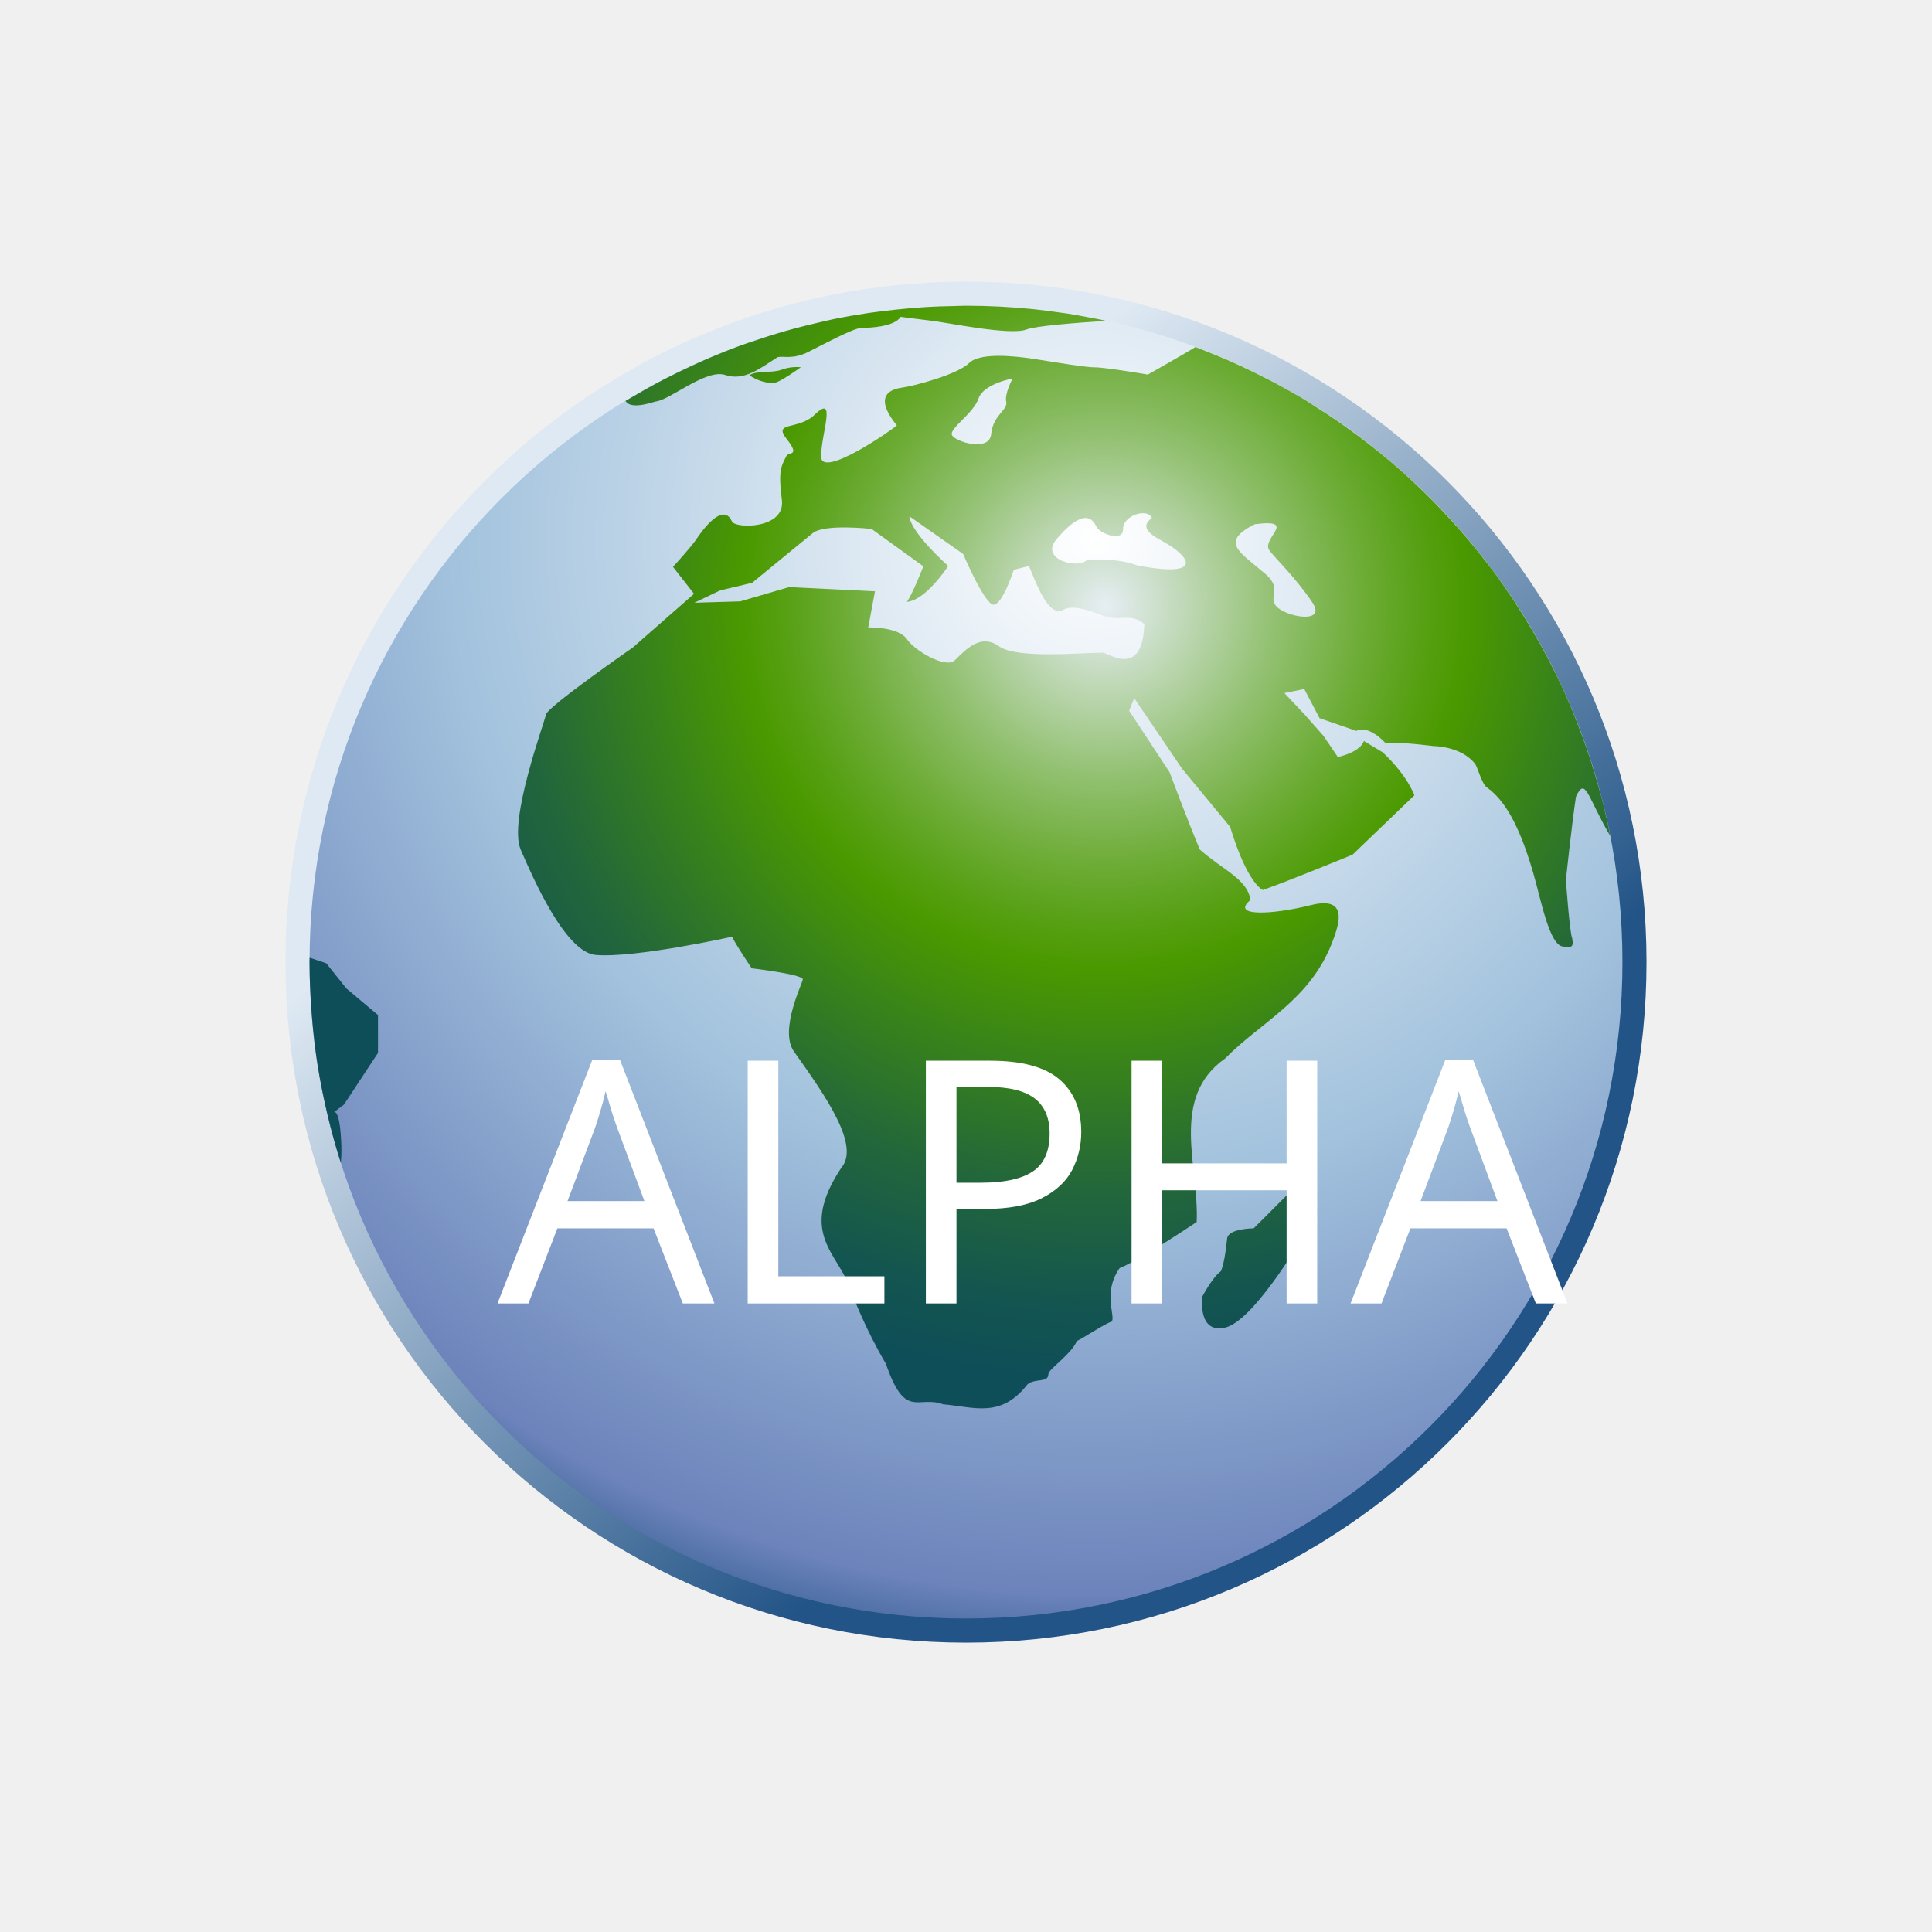
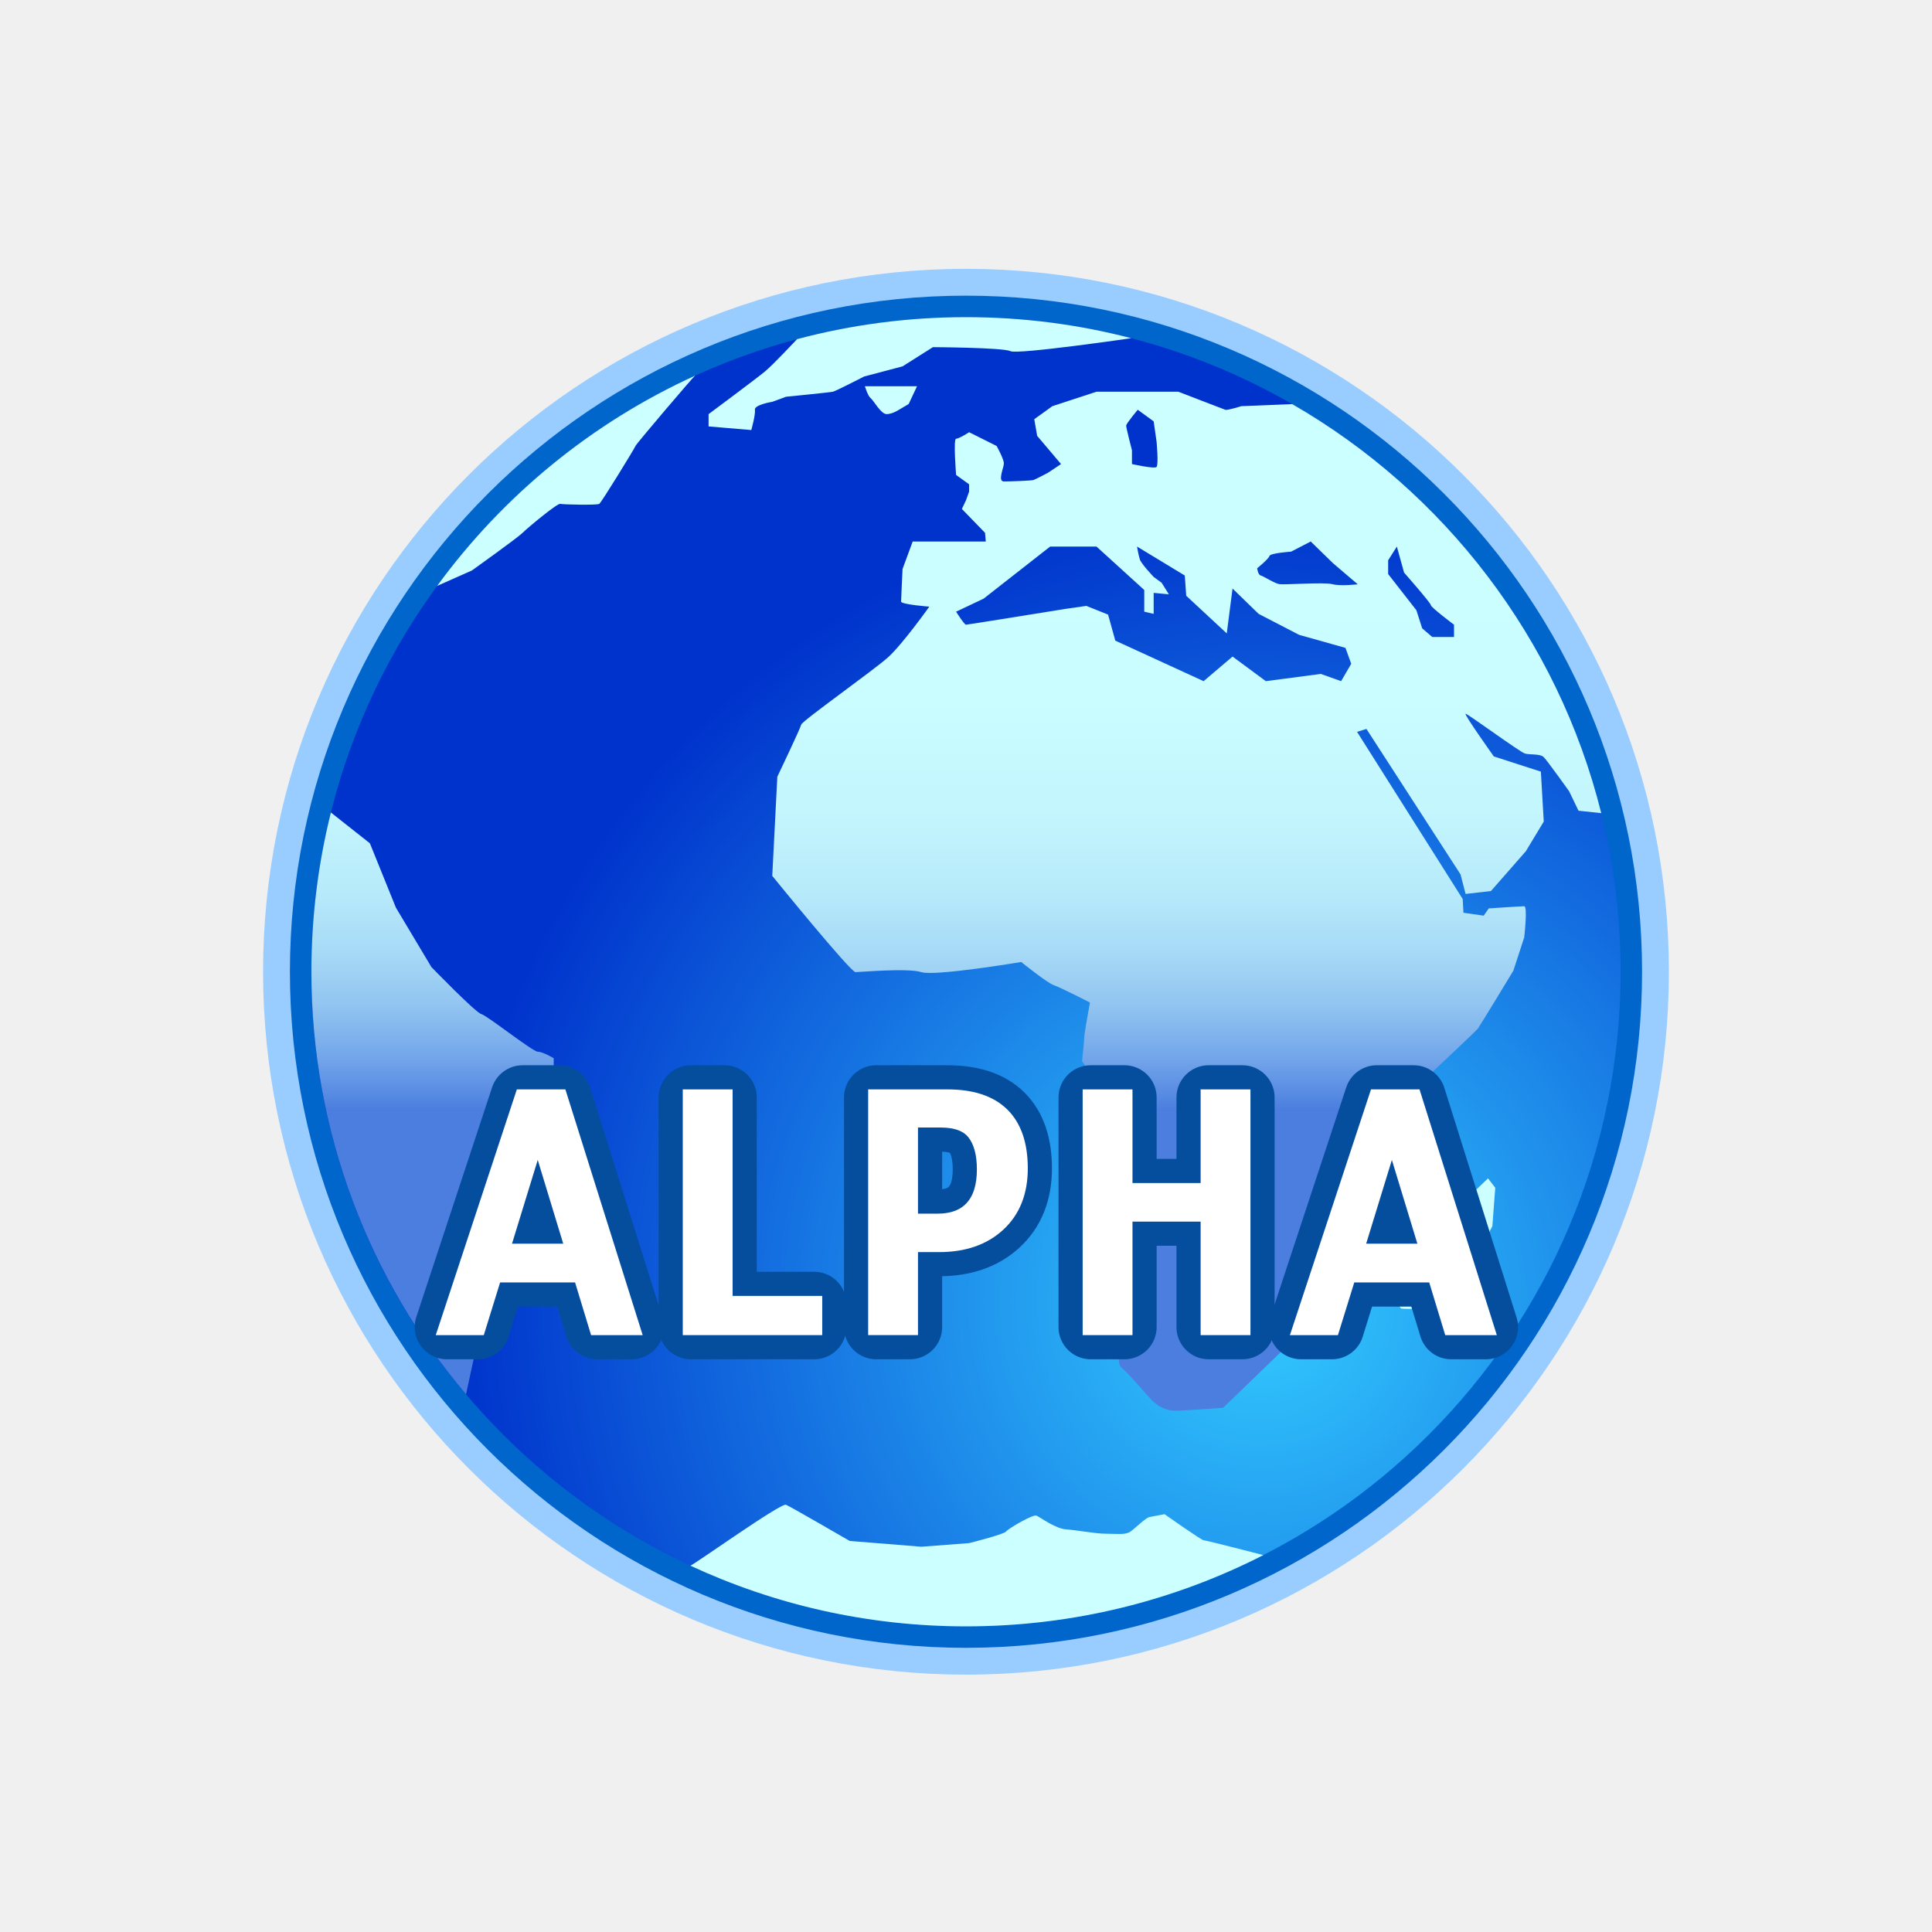
- <svg xmlns="http://www.w3.org/2000/svg" version="1.1" id="Layer_1" x="0px" y="0px" width="360px" height="359.998px" viewBox="0 0 360 359.998" enable-background="new 0 0 360 359.998" xml:space="preserve">
-   <linearGradient id="SVGID_1_" gradientUnits="userSpaceOnUse" x1="265.762" y1="373.238" x2="279.663" y2="356.529" gradientTransform="matrix(6.8182 0 0 -6.8182 -1679.863 2666.576)">
-     <stop offset="0" style="stop-color:#DEE9F3" />
-     <stop offset="1" style="stop-color:#235487" />
-   </linearGradient>
-   <circle fill="url(#SVGID_1_)" cx="180" cy="179.28" r="126.802" />
-   <radialGradient id="SVGID_2_" cx="276.32" cy="376.373" r="33.188" gradientTransform="matrix(6.8182 0 0 -6.8182 -1679.863 2666.576)" gradientUnits="userSpaceOnUse">
-     <stop offset="0" style="stop-color:#FFFFFF" />
-     <stop offset="0.53" style="stop-color:#A2C2DD" />
-     <stop offset="0.87" style="stop-color:#6C83BB" />
-     <stop offset="1" style="stop-color:#003D6D" />
-   </radialGradient>
-   <circle fill="url(#SVGID_2_)" cx="180" cy="179.27" r="122.318" />
-   <radialGradient id="SVGID_3_" cx="276.566" cy="374.542" r="22.576" gradientTransform="matrix(6.8182 0 0 -6.8182 -1679.863 2666.576)" gradientUnits="userSpaceOnUse">
-     <stop offset="0" style="stop-color:#E6EEF4" />
-     <stop offset="0.08" style="stop-color:#C6DCC1" />
-     <stop offset="0.21" style="stop-color:#91C06F" />
-     <stop offset="0.32" style="stop-color:#6BAB33" />
-     <stop offset="0.4" style="stop-color:#539E0E" />
-     <stop offset="0.44" style="stop-color:#4A9900" />
-     <stop offset="0.55" style="stop-color:#398419" />
-     <stop offset="0.71" style="stop-color:#22663B" />
-     <stop offset="0.85" style="stop-color:#135550" />
-     <stop offset="0.94" style="stop-color:#0E4E58" />
-   </radialGradient>
-   <path fill="url(#SVGID_3_)" d="M241.449,221.041l-7.838,7.84c0,0-4.721,0-4.954,1.896c-0.104,0.807-0.394,4.314-1.165,6.104  c-1.567,1.096-3.453,4.701-3.453,4.701s-0.965,6.984,4.234,5.803c5.197-1.184,13.881-15.943,13.881-15.943  S247.357,219.863,241.449,221.041z M60.795,179.49l-3.093-1.035c0,0.278-0.021,0.554-0.021,0.83c0,2.932,0.139,5.824,0.34,8.699  c0.041,0.609,0.086,1.23,0.139,1.838c0.245,2.873,0.564,5.725,1.006,8.543c0.018,0.113,0.045,0.236,0.062,0.354  c0.445,2.793,1.002,5.537,1.636,8.268c0.09,0.404,0.18,0.801,0.278,1.207c0.687,2.83,1.459,5.641,2.344,8.396  c0.008,0.029,0.021,0.059,0.027,0.088c0.09-0.998,0.135-2.021,0.1-3.076c-0.238-7.285-1.412-6.35-1.412-6.35l1.881-1.416  l6.354-9.645v-7.057l-5.883-4.943L60.795,179.49z M139.635,69.933c1.55,1.063,3.888,1.804,5.262,1.215  c1.375-0.585,4.319-2.716,4.319-2.716s-1.784-0.225-3.56,0.455C143.874,69.577,140.92,68.985,139.635,69.933z M299.958,155.363  c-0.47-2.389-1.015-4.758-1.62-7.098c-0.113-0.441-0.258-0.875-0.376-1.312c-0.512-1.877-1.077-3.744-1.669-5.584  c-0.238-0.717-0.475-1.432-0.729-2.145c-0.572-1.648-1.182-3.275-1.816-4.895c-0.249-0.629-0.486-1.271-0.748-1.894  c-0.893-2.147-1.829-4.271-2.84-6.353c-0.204-0.422-0.43-0.83-0.639-1.248c-0.83-1.678-1.701-3.331-2.612-4.963  c-0.401-0.721-0.813-1.437-1.236-2.148c-0.793-1.363-1.62-2.708-2.467-4.034c-0.429-0.684-0.862-1.366-1.306-2.042  c-1.193-1.792-2.426-3.562-3.709-5.29c-0.319-0.43-0.65-0.847-0.977-1.269c-1.134-1.48-2.295-2.933-3.488-4.356  c-0.572-0.675-1.147-1.333-1.729-1.996c-0.974-1.109-1.963-2.201-2.981-3.276c-0.613-0.65-1.224-1.301-1.845-1.939  c-1.248-1.264-2.517-2.491-3.812-3.698c-0.537-0.5-1.063-1.002-1.607-1.489c-1.488-1.342-3.011-2.643-4.564-3.907  c-0.707-0.573-1.429-1.125-2.137-1.686c-1.125-0.875-2.273-1.738-3.432-2.573c-0.771-0.556-1.538-1.112-2.312-1.648  c-1.305-0.9-2.643-1.768-3.986-2.619c-0.612-0.393-1.221-0.802-1.838-1.183c-1.869-1.137-3.771-2.213-5.707-3.252  c-0.803-0.43-1.619-0.835-2.438-1.248c-1.279-0.65-2.562-1.28-3.855-1.886c-0.896-0.412-1.793-0.822-2.688-1.215  c-1.374-0.597-2.766-1.162-4.16-1.706c-0.63-0.246-1.257-0.507-1.887-0.745c-1.292,0.847-8.864,5.134-8.864,5.134  s-7.784-1.35-9.921-1.35c-2.132,0-10.486-1.493-12.383-1.726c-1.902-0.241-8.902-1.182-11.021,0.94  c-2.132,2.131-10.442,4.308-12.348,4.545c-1.881,0.241-5.801,1.255-1.1,7.056c-0.696,0.712-14.109,10.06-14.109,5.801  c0-4.25,2.99-11.855-1.215-7.78c-3.021,2.925-7.817,1.183-5.215,4.492c2.602,3.318,0.393,2.397,0,3.142  c-0.995,1.885-1.597,2.798-0.88,8.238c0.708,5.433-8.686,5.4-9.312,3.997c-1.677-3.772-5.67,1.878-6.615,3.31  c-0.943,1.416-4.36,5.163-4.36,5.163l3.919,5.021l-11.447,10.034c0,0-15.917,11.042-16.149,12.466  c-0.242,1.414-7.069,19.727-4.705,25.166c2.364,5.44,8.341,19.171,14,19.627c7.408,0.604,25.399-3.397,25.399-3.397  c0.479,1.189,3.649,5.885,3.649,5.885s9.041,1.055,9.526,2c0.164,0.336-4.536,9.475-1.645,13.52  c6.271,8.783,12.269,17.57,8.82,21.646c-8.235,12.359-0.356,16.109,1.644,22.586c0.716,1.895,3.056,7.838,6.665,13.955  c3.608,10.506,5.92,5.801,10.661,7.531c5.841,0.51,10.759,2.654,15.721-3.725c1.438-1.174,3.883-0.236,3.883-1.887  c0-0.936,4.234-3.648,5.317-6.186c1.149-0.523,4.091-2.52,6.092-3.469c1.81-0.117-1.729-4.98,1.882-10.121  c3.874-1.523,14.348-8.582,14.348-8.582c0.473-10.346-5.098-23.131,5.293-30.465c6.707-6.812,15.488-10.705,19.752-21.107  c1.18-3.069,3.82-9.356-3.756-7.471c-7.117,1.793-15.056,2.197-11.291-0.937c-0.426-3.838-5.18-5.649-9.412-9.414  c-2.195-5.18-5.647-14.43-5.647-14.43l-7.526-11.441l0.939-2.356l8.941,13.177l8.94,10.819c3.293,10.82,6.112,11.763,6.112,11.763  c4.954-1.742,16.699-6.582,16.699-6.582l11.521-11.06c0,0-1.17-3.521-5.878-7.998l-3.527-2.119  c-0.771,2.166-4.861,2.983-4.861,2.983l-2.662-3.923l-3.525-3.997l-3.77-3.998l3.703-0.752l2.851,5.433l6.856,2.373  c0,0,1.896-1.391,5.416,2.246c2.867-0.231,8.931,0.577,8.931,0.577s5.146-0.024,7.762,3.294c0.503,0.646,1.231,3.698,2.196,4.394  c3.293,2.35,6.042,6.983,8.619,15.836c1.511,5.18,3.056,13.8,5.689,13.841c1.143,0.017,1.99,0.471,1.605-1.55  c-0.467-0.941-1.176-10.875-1.176-10.875s1.176-11.032,1.885-15.524c1.791-3.814,2.086,0.008,6.354,7.286  C299.999,155.605,299.982,155.488,299.958,155.363z M182.332,74.265c0.939-2.782,6.357-3.731,6.357-3.731s-1.558,2.868-1.194,4.353  c0.362,1.493-2.472,2.446-2.798,5.952c-0.295,3.505-6.779,1.452-7.319,0.225C176.863,79.833,181.383,77.049,182.332,74.265z   M205.536,121.613c-4.011,0-16.054,1.19-19.362-1.174c-3.311-2.355-5.883,0.241-8.269,2.605c-1.562,1.542-7.249-1.575-8.906-3.939  c-1.656-2.365-7.213-2.189-7.213-2.189l1.256-6.74l-15.996-0.782l-9.098,2.66l-8.563,0.257l4.799-2.295l5.96-1.416  c0,0,8.689-7.126,11.291-9.254c2.206-1.796,10.98-0.781,10.98-0.781l9.642,6.959c0,0-2.131,5.441-3.08,6.615  c3.539-0.241,7.708-6.672,7.708-6.672c-7.527-6.905-7.216-9.254-7.216-9.254l9.912,6.951l0.09,0.065c0,0,4.009,9.454,5.679,9.454  c1.65,0,3.76-6.512,3.76-6.512l2.826-0.704c1.257,2.982,3.606,9.725,6.423,8.148c1.62-0.896,4.309-0.082,7.377,1.104  c3.08,1.174,5.18-0.63,7.687,1.567C212.907,126.013,207.195,122.089,205.536,121.613z M211.836,105.341  c-4.152-1.575-9.368-0.937-9.368-0.937c-1.792,1.661-8.741-0.208-5.629-3.898c3.112-3.682,5.956-5.465,7.416-2.455  c0.377,1.231,5.037,3.15,5.013,0.544c-0.041-2.614,4.666-3.997,5.358-2.054c-2.513,1.804,0.144,3.301,2.017,4.316  C221.907,103.724,224.451,107.763,211.836,105.341z M238.165,113.289c-2.288-1.846,1.034-3.429-2.345-6.321  c-4.854-4.148-8.615-5.936-2.014-9.29c8.125-1.023,1.311,2.589,2.658,4.762c0.723,1.158,4.844,5.027,8.047,9.773  C247.173,116.156,240.443,115.125,238.165,113.289z M122.188,74.809c2.603-0.233,9.394-6.128,12.939-4.938  c3.555,1.174,6.472-1.207,9.781-3.326c1.178-0.241,2.831,0.462,5.683-0.957c2.839-1.415,8.509-4.484,9.924-4.484  s6.138-0.176,7.311-2.062c0,0,3.525,0.471,5.646,0.711c2.93,0.319,14.731,2.827,17.801,1.645c1.69-0.65,8.781-1.224,14.84-1.608  c-0.277-0.061-0.562-0.135-0.846-0.196c-0.813-0.172-1.646-0.315-2.473-0.47c-1.279-0.241-2.562-0.487-3.857-0.688  c-0.562-0.086-1.125-0.151-1.691-0.233c-1.566-0.221-3.135-0.438-4.713-0.597c-0.055-0.004-0.1-0.004-0.151-0.013  c-4.065-0.409-8.198-0.622-12.367-0.622c-0.846,0-1.677,0.045-2.515,0.065c-1.555,0.032-3.11,0.074-4.651,0.164  c-1.203,0.069-2.396,0.167-3.588,0.274c-1.346,0.115-2.679,0.257-4.012,0.421c-1.146,0.139-2.295,0.266-3.434,0.434  c-2.185,0.327-4.348,0.7-6.491,1.141c-1.047,0.212-2.074,0.479-3.109,0.716c-1.358,0.315-2.708,0.642-4.045,1.002  c-1.102,0.294-2.189,0.602-3.277,0.928c-1.357,0.409-2.704,0.847-4.041,1.301c-0.944,0.319-1.905,0.617-2.844,0.961  c-2.045,0.749-4.066,1.559-6.059,2.414c-0.971,0.417-1.924,0.863-2.885,1.301c-1.243,0.573-2.475,1.158-3.693,1.772  c-0.966,0.482-1.932,0.965-2.88,1.473c-1.411,0.752-2.798,1.546-4.173,2.352c-0.586,0.339-1.179,0.662-1.756,1.01  C117.086,75.674,118.755,75.898,122.188,74.809z" />
-   <rect y="-0.72" fill="none" width="360" height="360" />
-   <text transform="matrix(1 0 0 1 92.7012 242.8828)" fill="#FFFFFF" font-family="'TrebuchetMS'" font-size="63.353">ALPHA</text>
+ <svg xmlns="http://www.w3.org/2000/svg" version="1.1" x="0px" y="0px" width="360px" height="360px" viewBox="0 0 360 360" enable-background="new 0 0 360 360" xml:space="preserve">
+   <g id="outline">
+     <circle fill="none" stroke="#99CCFF" stroke-width="18" stroke-miterlimit="10" cx="179.998" cy="181.07" r="121.977" />
+     <circle fill="none" stroke="#0066CC" stroke-width="8" stroke-miterlimit="10" cx="179.998" cy="181.07" r="121.977" />
+   </g>
+   <g id="back">
+     <radialGradient id="SVGID_1_" cx="234.86" cy="242.445" r="150.042" gradientUnits="userSpaceOnUse">
+       <stop offset="0" style="stop-color:#33CCFF" />
+       <stop offset="1" style="stop-color:#0033CC" />
+     </radialGradient>
+     <circle fill="url(#SVGID_1_)" cx="179.998" cy="181.07" r="121.977" />
+   </g>
+   <g id="earth_-_fronrt">
+     <path fill="#CCFFFF" d="M128.642,291.741c0.809-0.269,16.876-11.755,17.821-11.35c0.944,0.404,11.867,6.741,11.867,6.741   l13.351,1.079l8.898-0.675c0,0,6.475-1.618,6.88-2.157c0.404-0.538,4.988-3.234,5.663-2.966s3.507,2.428,5.53,2.562   c2.022,0.135,5.394,0.81,7.416,0.81c2.023,0,3.64,0.27,4.585-0.405c0.944-0.675,2.832-2.562,3.507-2.697   c0.675-0.134,2.832-0.539,2.832-0.539s6.877,4.855,7.282,4.855c0.404,0,11.132,2.767,11.132,2.767   c-16.627,8.491-35.458,13.281-55.409,13.281C161.651,303.047,144.251,298.996,128.642,291.741z" />
+     <path fill="#CCFFFF" d="M170.872,71.973h-9.709c0,0,0.541,1.82,1.08,2.225c0.539,0.405,1.887,2.967,2.966,2.967   c1.079,0,2.293-0.81,2.293-0.81l1.82-1.079L170.872,71.973z" />
+     <path fill="#CCFFFF" d="M277.273,219.572c0,0-9.979,9.44-10.653,10.789c-0.675,1.348-5.531,6.608-5.396,7.687   c0.136,1.077-1.22,5.664-0.003,5.798c1.217,0.135,6.612,0,6.612,0s5.933-7.418,6.337-7.957s3.911-7.416,3.911-7.416l0.539-7.148   L277.273,219.572z" />
+     <path fill="#CCFFFF" d="M81.45,109.176C93.768,92.32,110.306,78.743,129.51,70c-0.405,0.304-10.961,12.694-11.096,13.099   c-0.135,0.405-6.339,10.518-6.744,10.788c-0.404,0.271-6.743,0.134-7.282,0c-0.539-0.134-6.067,4.45-7.012,5.395   s-9.44,7.013-9.44,7.013L81.45,109.176z" />
+     <path fill="#CCFFFF" d="M148.515,63.195c10.043-2.675,20.597-4.101,31.483-4.101c10.641,0,20.964,1.363,30.805,3.923   c0,0-21.187,3.09-22.534,2.416s-14.429-0.747-14.429-0.747l-5.664,3.579l-7.147,1.888c0,0-5.259,2.697-5.799,2.832   c-0.54,0.135-8.766,0.944-8.766,0.944l-2.564,0.944c0,0-3.37,0.539-3.235,1.483s-0.674,3.776-0.674,3.776l-7.957-0.674v-2.292   c0,0,8.9-6.609,10.519-7.957C144.17,67.86,148.515,63.195,148.515,63.195z" />
+     <linearGradient id="SVGID_2_" gradientUnits="userSpaceOnUse" x1="221.135" y1="73.278" x2="221.135" y2="260.782">
+       <stop offset="0" style="stop-color:#CCFFFF" />
+       <stop offset="0.304" style="stop-color:#CAFDFF" />
+       <stop offset="0.414" style="stop-color:#C3F6FD" />
+       <stop offset="0.492" style="stop-color:#B8EBFA" />
+       <stop offset="0.555" style="stop-color:#A7DAF6" />
+       <stop offset="0.609" style="stop-color:#91C4F0" />
+       <stop offset="0.657" style="stop-color:#75A8EA" />
+       <stop offset="0.699" style="stop-color:#5689E2" />
+       <stop offset="0.712" style="stop-color:#4B7EDF" />
+     </linearGradient>
+     <path fill="url(#SVGID_2_)" d="M240.785,75.295c28.329,16.318,49.489,43.69,57.585,76.224l-4.239-0.454l-1.755-3.641   c0,0-4.045-5.664-4.719-6.338c-0.673-0.674-2.563-0.405-3.507-0.675c-0.943-0.271-10.652-7.417-11.058-7.417   c-0.404,0,5.26,7.956,5.26,7.956l8.765,2.832l0.54,9.305l-3.341,5.529l-6.505,7.417l-4.719,0.54l-0.944-3.641l-17.531-27.105   l-1.752,0.539l19.688,31.152l0.136,2.562l3.775,0.54l0.943-1.349c0,0,5.935-0.404,6.609-0.404s0,5.799,0,5.799l-2.023,6.203   c0,0-6.204,10.25-6.608,10.789s-10.639,10.114-10.639,10.114s-0.15,3.236-0.01,3.641s-1.22,4.989-1.49,5.394   c-0.271,0.405,1.618,4.855,1.483,5.664c-0.134,0.81,0,10.25,0,10.25l-15.508,9.306l-0.809,8.63l-8.632,6.202l-11.867,11.464   c0,0-5.663,0.405-8.361,0.539c-2.697,0.135-4.18-1.214-4.989-2.022c-0.809-0.81-4.315-4.989-5.664-6.068   c-1.348-1.08,0-15.239,0-15.239l-4.584-6.474c0,0,1.078-7.551,1.078-7.955s3.506-5.26,3.506-5.26v-6.608l-1.752-7.417l-5.529-8.091   c0,0,0.404-3.507,0.404-4.316c0-0.809,1.079-6.607,1.079-6.607s-5.529-2.831-6.743-3.236c-1.214-0.404-6.068-4.315-6.068-4.315   s-16.048,2.697-18.61,1.889c-2.562-0.81-11.328,0-12.271,0c-0.944,0-15.509-17.937-15.509-17.937l0.944-18.476   c0,0,4.315-9.035,4.45-9.709s13.485-10.114,16.183-12.542c2.698-2.428,7.687-9.439,7.687-9.439s-5.258-0.405-5.258-0.944   s0.27-6.068,0.27-6.068l1.888-5.124h13.621l-0.136-1.619l-4.315-4.45l0.765-1.618l0.582-1.618v-1.349l-2.427-1.753   c0,0-0.541-6.743,0-6.743c0.542,0,2.427-1.214,2.427-1.214l5.127,2.562c0,0,1.348,2.427,1.348,3.237c0,0.809-1.214,3.371,0,3.371   s5.125-0.134,5.53-0.27c0.404-0.135,2.695-1.349,2.695-1.349l2.428-1.618l-4.45-5.259l-0.539-3.102l3.371-2.427l8.228-2.697h15.237   c0,0,8.361,3.235,8.766,3.371c0.405,0.135,2.967-0.674,2.967-0.674L240.785,75.295z M213.215,113.979v-4.045l-8.9-8.091h-8.632   l-12.405,9.709l-5.125,2.427c0,0,1.532,2.428,1.845,2.428s18.653-2.967,18.653-2.967l3.775-0.54l4.046,1.619l1.348,4.854   l16.453,7.552l5.394-4.584l6.204,4.584l10.249-1.348l3.775,1.348l1.889-3.237l-1.08-2.966l-8.63-2.427l-7.553-3.911l-4.854-4.72   l-1.078,8.361l-7.552-7.012l-0.271-3.776l-8.9-5.395c0,0,0.271,1.618,0.54,2.427s2.562,3.236,2.562,3.236l1.483,1.08l1.349,2.157   l-2.832-0.27v3.911L213.215,113.979z M212.003,76.355c0,0-2.159,2.562-2.159,2.967c0,0.404,1.079,4.585,1.079,4.585v2.562   c0,0,4.181,0.944,4.585,0.54s0-4.72,0-4.72l-0.54-3.776L212.003,76.355z M244.233,100.899l-3.642,1.888   c0,0-3.911,0.269-4.046,0.809c-0.134,0.54-2.291,2.292-2.291,2.292s0.133,1.214,0.673,1.349c0.541,0.135,2.563,1.483,3.507,1.618   c0.943,0.135,8.36-0.405,9.844,0c1.484,0.404,4.721,0.022,4.721,0.022l-4.584-3.907L244.233,100.899z M260.281,101.843   l-1.618,2.562v2.562l5.26,6.742l1.079,3.372l1.887,1.618h4.046v-2.293c0,0-4.314-3.237-4.314-3.642   c0-0.404-4.991-6.068-4.991-6.068L260.281,101.843z" />
+     <linearGradient id="SVGID_3_" gradientUnits="userSpaceOnUse" x1="80.598" y1="73.278" x2="80.598" y2="260.782">
+       <stop offset="0" style="stop-color:#CCFFFF" />
+       <stop offset="0.304" style="stop-color:#CAFDFF" />
+       <stop offset="0.414" style="stop-color:#C3F6FD" />
+       <stop offset="0.492" style="stop-color:#B8EBFA" />
+       <stop offset="0.555" style="stop-color:#A7DAF6" />
+       <stop offset="0.609" style="stop-color:#91C4F0" />
+       <stop offset="0.657" style="stop-color:#75A8EA" />
+       <stop offset="0.699" style="stop-color:#5689E2" />
+       <stop offset="0.712" style="stop-color:#4B7EDF" />
+     </linearGradient>
+     <path fill="url(#SVGID_3_)" d="M86.838,259.812c-17.941-21.237-28.817-48.764-28.817-78.742   c-0.001-10.235,1.26-20.176,3.635-29.676l7.266,5.739l4.854,12.002l6.608,11.058c0,0,8.227,8.496,9.305,8.765   c1.079,0.271,9.575,7.014,10.519,7.014s2.967,1.214,2.967,1.214v8.765l-5.395,7.147v18.881h-7.956l-1.888,3.236   c0,0,0.675,2.966,1.753,3.775c1.079,0.81,2.158,4.046,2.158,4.046l-0.809,4.45l-2.293,3.507L86.838,259.812z" />
+   </g>
+   <g id="browserIcon_x5F_alpha.svg">
+     <g>
+       <path fill="#054E9E" stroke="#054E9E" stroke-width="12" stroke-linejoin="round" stroke-miterlimit="10" d="M111.253,247.28    l-2.984-9.814H92.083l-3.042,9.814h-5.769l14.119-42.786h6.859l13.459,42.786H111.253z M106.977,233.247l-6.772-22.239    l-6.83,22.239H106.977z" />
+       <path fill="#054E9E" stroke="#054E9E" stroke-width="12" stroke-linejoin="round" stroke-miterlimit="10" d="M128.724,247.28    v-42.786h6.285v38.481h16.701v4.305H128.724z" />
+       <path fill="#054E9E" stroke="#054E9E" stroke-width="12" stroke-linejoin="round" stroke-miterlimit="10" d="M163.269,204.494    h13.286c4.477,0,7.84,1.103,10.087,3.312c2.247,2.211,3.372,5.516,3.372,9.915c0,4.363-1.363,7.802-4.09,10.317    c-2.726,2.517-6.366,3.772-10.919,3.772h-5.452v15.469h-6.284V204.494z M169.553,208.597v19.054h5.051    c2.927,0,5.146-0.836,6.658-2.51c1.511-1.675,2.267-4.09,2.267-7.245c0-2.985-0.632-5.281-1.894-6.888    c-1.264-1.608-3.387-2.411-6.371-2.411H169.553z" />
+       <path fill="#054E9E" stroke="#054E9E" stroke-width="12" stroke-linejoin="round" stroke-miterlimit="10" d="M231.502,204.494    v42.786h-6.284v-21.149h-15.696v21.149h-6.285v-42.786h6.285v17.447h15.696v-17.447H231.502z" />
+       <path fill="#054E9E" stroke="#054E9E" stroke-width="12" stroke-linejoin="round" stroke-miterlimit="10" d="M270.411,247.28    l-2.985-9.814h-16.184l-3.043,9.814h-5.768l14.118-42.786h6.859l13.458,42.786H270.411z M266.134,233.247l-6.771-22.239    l-6.83,22.239H266.134z" />
+     </g>
+     <g>
+       <path fill="#FFFFFF" stroke="#FFFFFF" stroke-width="3" stroke-miterlimit="10" d="M111.253,247.28l-2.984-9.814H92.083    l-3.042,9.814h-5.769l14.119-42.786h6.859l13.459,42.786H111.253z M106.977,233.247l-6.772-22.239l-6.83,22.239H106.977z" />
+       <path fill="#FFFFFF" stroke="#FFFFFF" stroke-width="3" stroke-miterlimit="10" d="M128.724,247.28v-42.786h6.285v38.481h16.701    v4.305H128.724z" />
+       <path fill="#FFFFFF" stroke="#FFFFFF" stroke-width="3" stroke-miterlimit="10" d="M163.269,204.494h13.286    c4.477,0,7.84,1.103,10.087,3.312c2.247,2.211,3.372,5.516,3.372,9.915c0,4.363-1.363,7.802-4.09,10.317    c-2.726,2.517-6.366,3.772-10.919,3.772h-5.452v15.469h-6.284V204.494z M169.553,208.597v19.054h5.051    c2.927,0,5.146-0.836,6.658-2.51c1.511-1.675,2.267-4.09,2.267-7.245c0-2.985-0.632-5.281-1.894-6.888    c-1.264-1.608-3.387-2.411-6.371-2.411H169.553z" />
+       <path fill="#FFFFFF" stroke="#FFFFFF" stroke-width="3" stroke-miterlimit="10" d="M231.502,204.494v42.786h-6.284v-21.149    h-15.696v21.149h-6.285v-42.786h6.285v17.447h15.696v-17.447H231.502z" />
+       <path fill="#FFFFFF" stroke="#FFFFFF" stroke-width="3" stroke-miterlimit="10" d="M270.411,247.28l-2.985-9.814h-16.184    l-3.043,9.814h-5.768l14.118-42.786h6.859l13.458,42.786H270.411z M266.134,233.247l-6.771-22.239l-6.83,22.239H266.134z" />
+     </g>
+   </g>
</svg>
